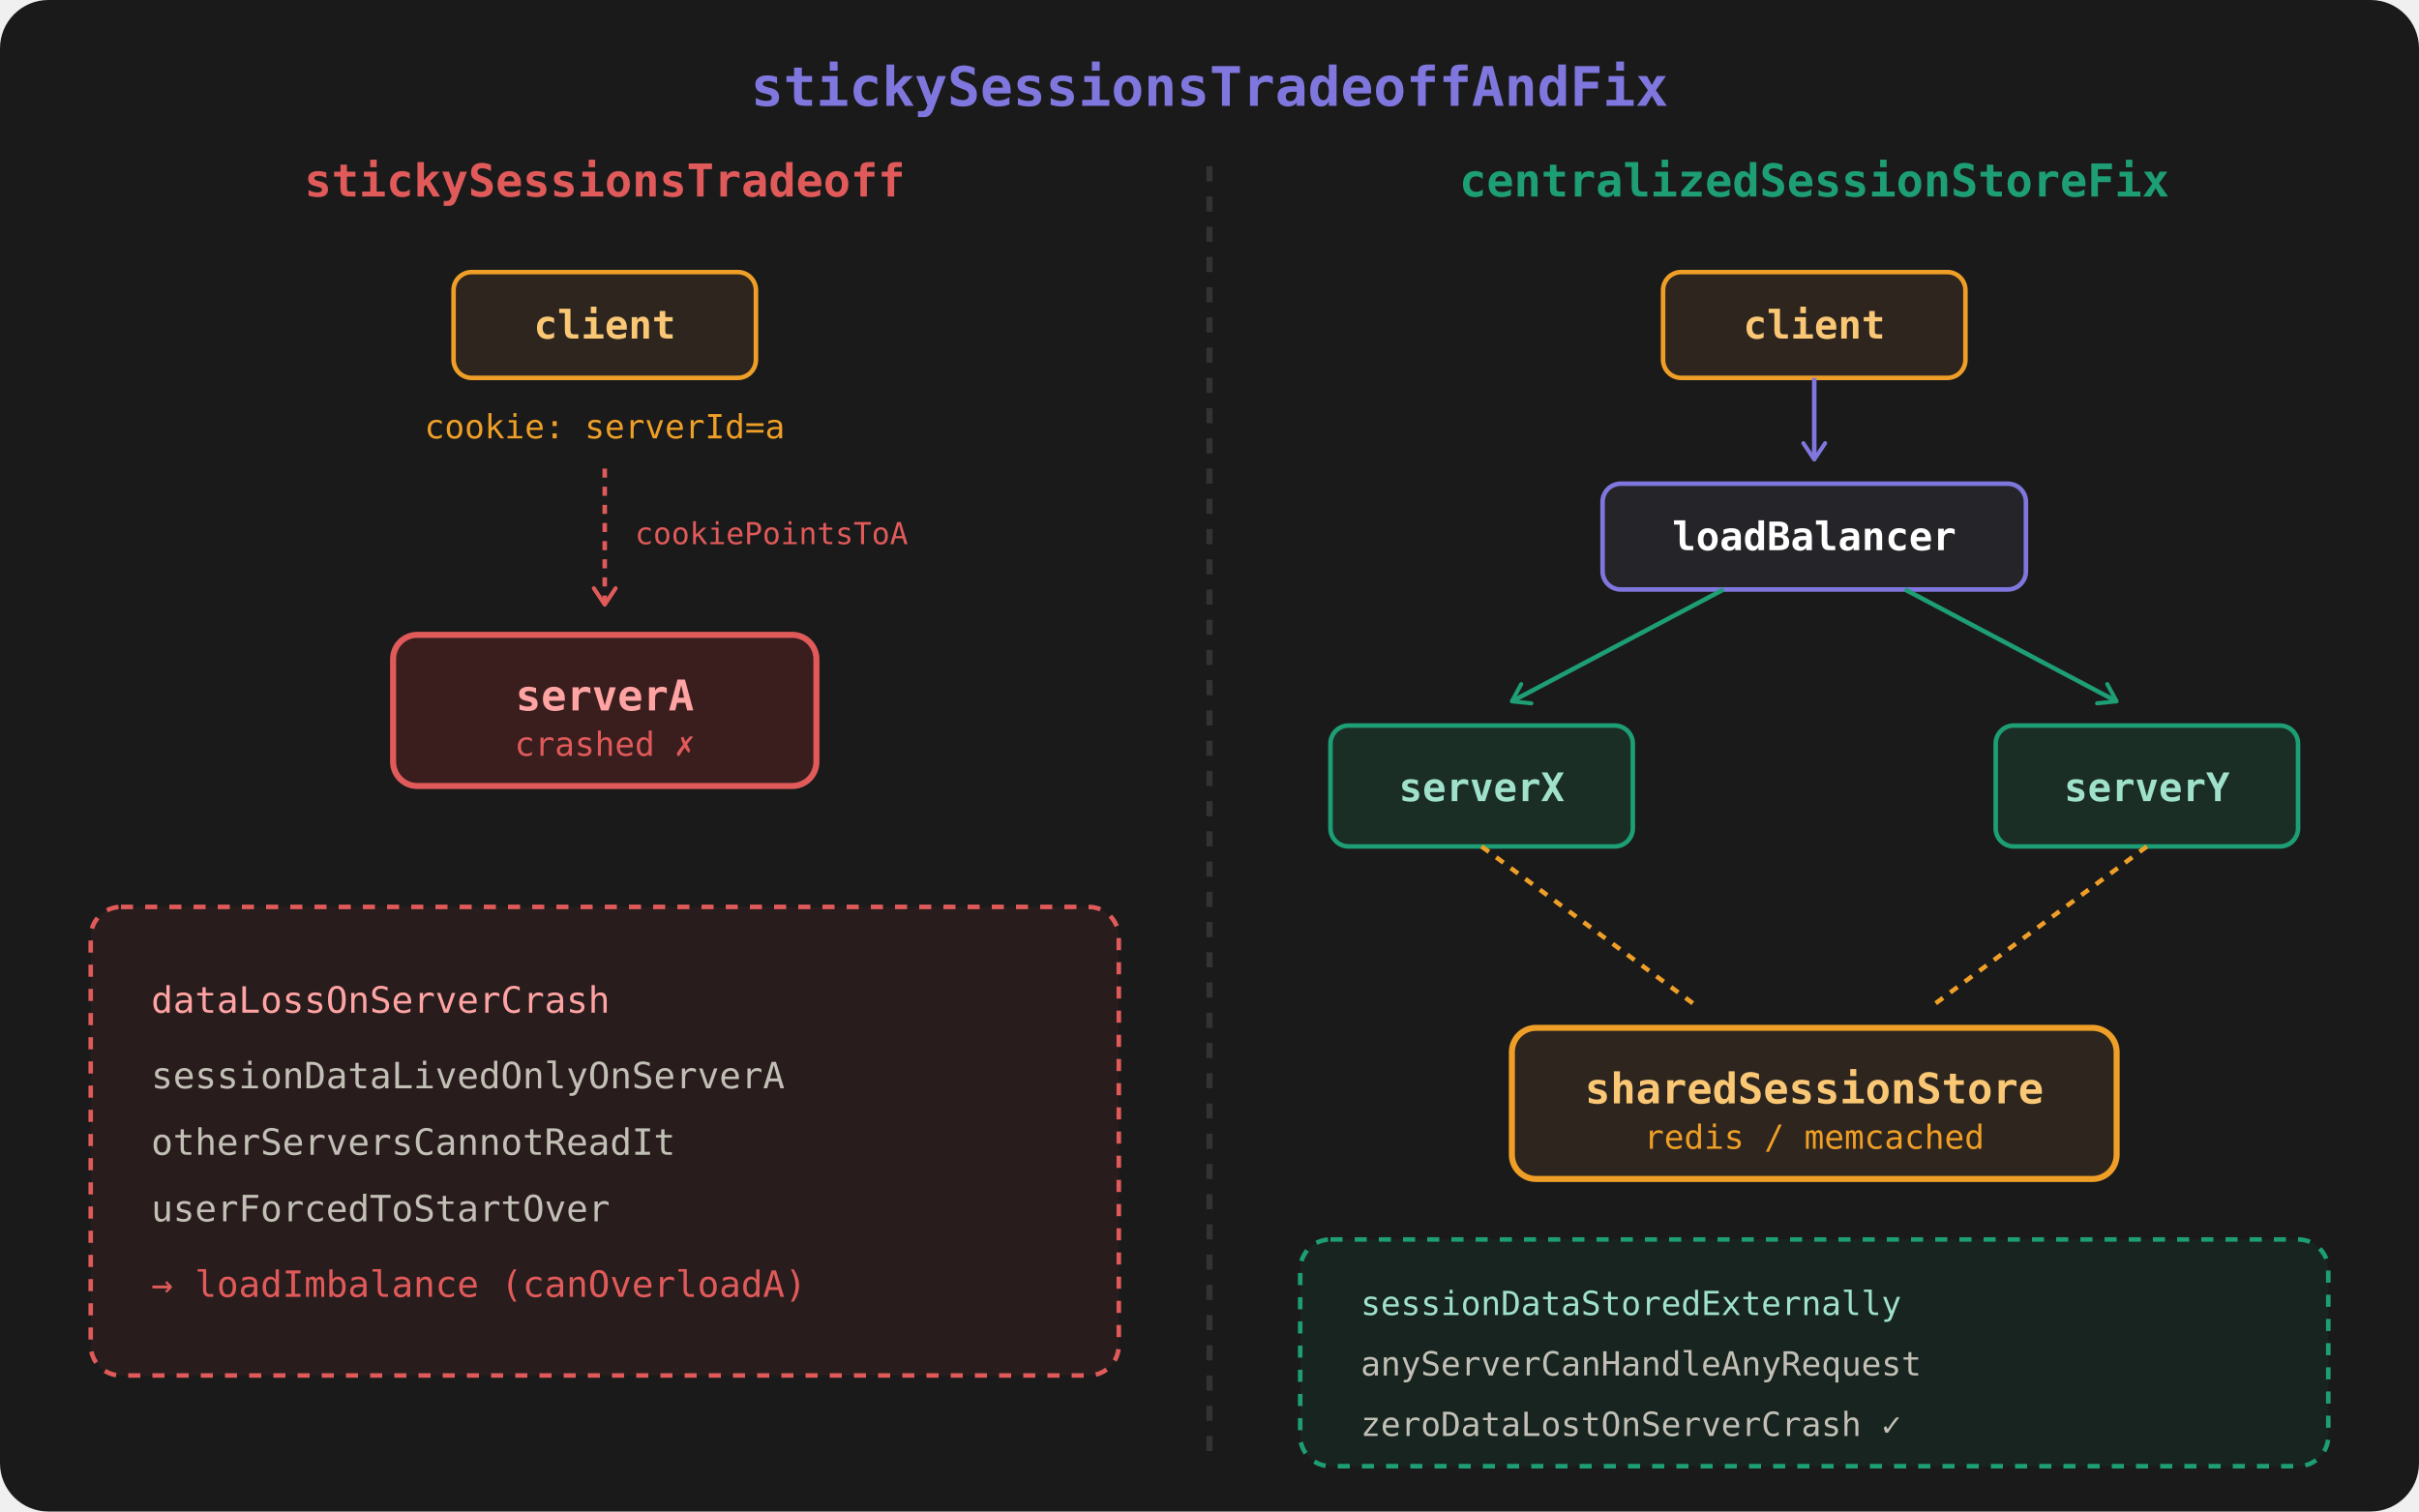
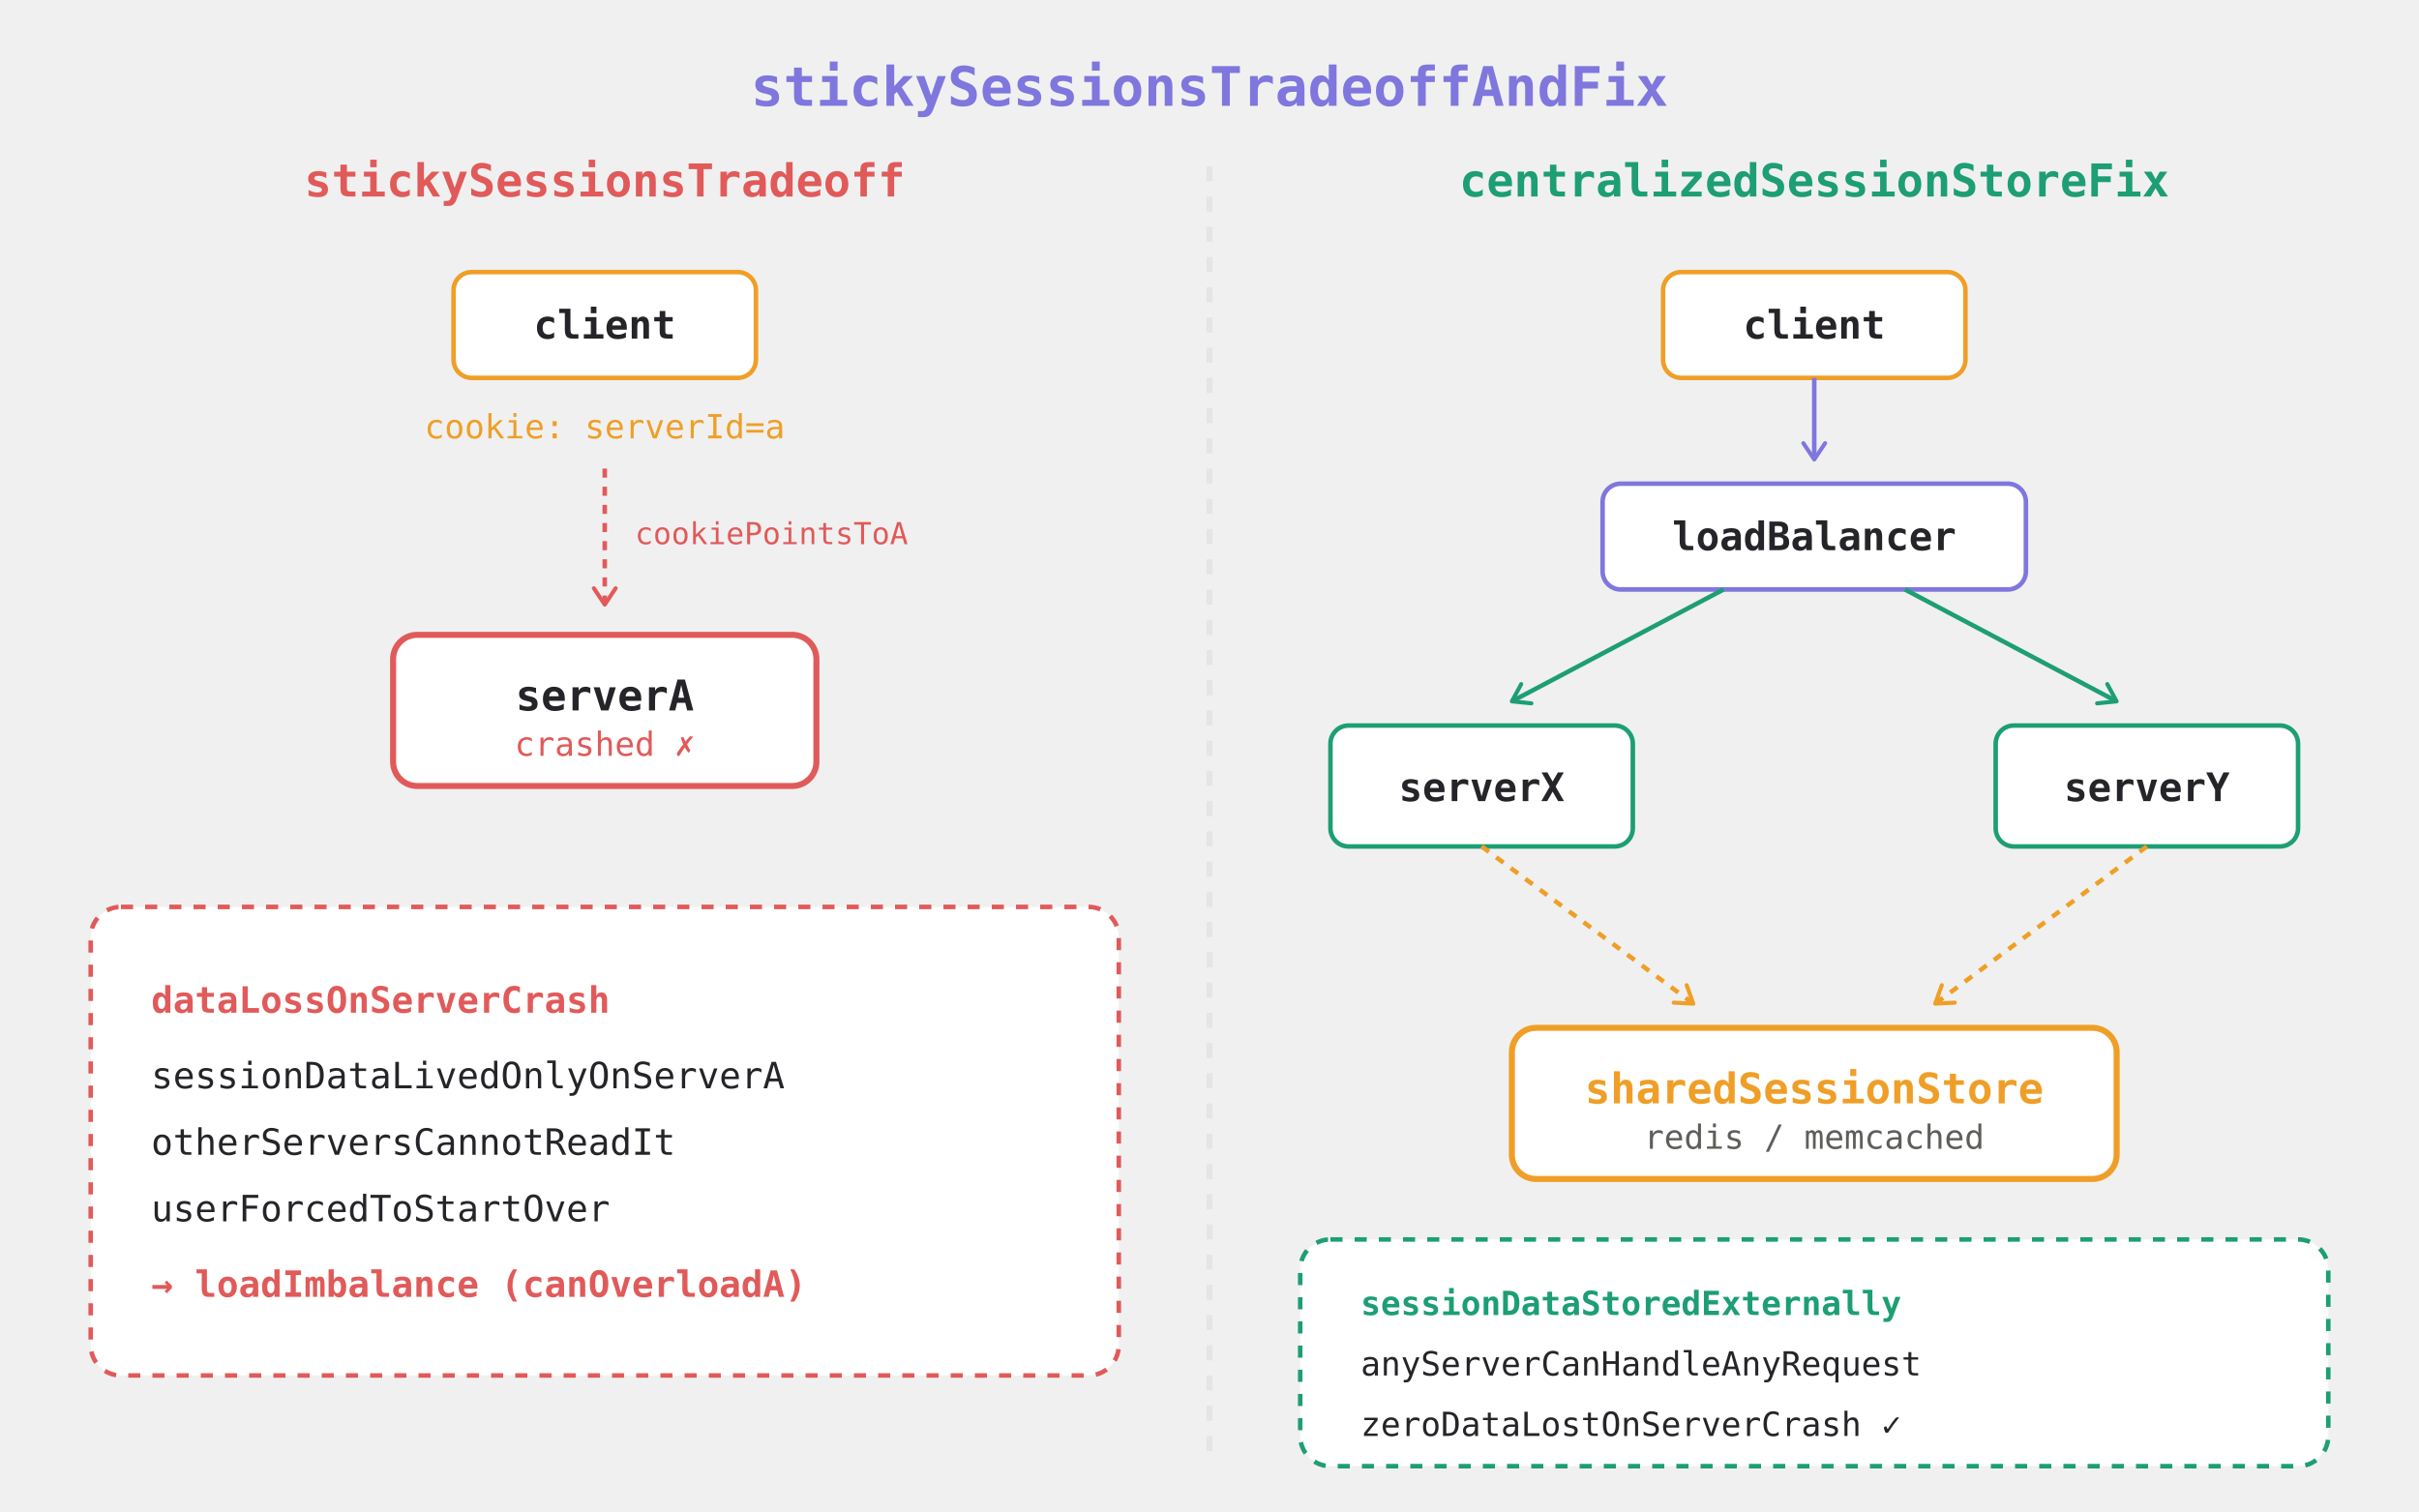
<svg xmlns="http://www.w3.org/2000/svg" width="800" height="500" viewBox="0 0 800 500">
-   <rect width="800" height="500" rx="16" fill="#1a1a1a" />
  <defs>
    <marker id="arrow-purple" viewBox="0 0 10 10" refX="8" refY="5" markerWidth="6" markerHeight="6" orient="auto-start-reverse">
      <path d="M2 1L8 5L2 9" fill="none" stroke="#7F77DD" stroke-width="1.5" stroke-linecap="round" stroke-linejoin="round" />
    </marker>
    <marker id="arrow-green" viewBox="0 0 10 10" refX="8" refY="5" markerWidth="6" markerHeight="6" orient="auto-start-reverse">
      <path d="M2 1L8 5L2 9" fill="none" stroke="#1D9E75" stroke-width="1.5" stroke-linecap="round" stroke-linejoin="round" />
    </marker>
    <marker id="arrow-red" viewBox="0 0 10 10" refX="8" refY="5" markerWidth="6" markerHeight="6" orient="auto-start-reverse">
      <path d="M2 1L8 5L2 9" fill="none" stroke="#E15A5A" stroke-width="1.5" stroke-linecap="round" stroke-linejoin="round" />
    </marker>
+     <marker id="arrow-amber" viewBox="0 0 10 10" refX="8" refY="5" markerWidth="6" markerHeight="6" orient="auto-start-reverse">
+       <path d="M2 1L8 5L2 9" fill="none" stroke="#EF9F27" stroke-width="1.5" stroke-linecap="round" stroke-linejoin="round" />
+     </marker>
  </defs>
  <text x="400" y="35" text-anchor="middle" font-family="monospace" font-size="18" font-weight="bold" fill="#7F77DD">stickySessionsTradeoffAndFix</text>
-   <line x1="400" y1="55" x2="400" y2="480" stroke="#333333" stroke-width="2" stroke-dasharray="5 5" />
+   <line x1="400" y1="55" x2="400" y2="480" stroke="#e5e5e7" stroke-width="2" stroke-dasharray="5 5" />
  <text x="200" y="65" text-anchor="middle" font-family="monospace" font-size="15" font-weight="bold" fill="#E15A5A">stickySessionsTradeoff</text>
-   <rect x="150" y="90" width="100" height="35" rx="6" fill="#2d251e" stroke="#EF9F27" stroke-width="1.5" />
-   <text x="200" y="112" text-anchor="middle" font-family="monospace" font-size="13" font-weight="bold" fill="#FAC775">client</text>
+   <rect x="150" y="90" width="100" height="35" rx="6" fill="#ffffff" stroke="#EF9F27" stroke-width="1.5" />
+   <text x="200" y="112" text-anchor="middle" font-family="monospace" font-size="13" font-weight="bold" fill="#252529">client</text>
  <text x="200" y="145" text-anchor="middle" font-family="monospace" font-size="11" fill="#EF9F27">cookie: serverId=a</text>
-   <rect x="130" y="210" width="140" height="50" rx="8" fill="#3a1e1e" stroke="#E15A5A" stroke-width="2" />
-   <text x="200" y="235" text-anchor="middle" font-family="monospace" font-size="14" font-weight="bold" fill="#FFA3A3">serverA</text>
+   <rect x="130" y="210" width="140" height="50" rx="8" fill="#ffffff" stroke="#E15A5A" stroke-width="2" />
+   <text x="200" y="235" text-anchor="middle" font-family="monospace" font-size="14" font-weight="bold" fill="#252529">serverA</text>
  <text x="200" y="250" text-anchor="middle" font-family="monospace" font-size="11" fill="#E15A5A">crashed ✗</text>
  <path d="M200 155 L200 200" fill="none" stroke="#E15A5A" stroke-width="1.5" stroke-dasharray="3 3" marker-end="url(#arrow-red)" />
  <text x="210" y="180" font-family="monospace" font-size="10" fill="#E15A5A">cookiePointsToA</text>
-   <rect x="30" y="300" width="340" height="155" rx="10" fill="#291c1c" stroke="#E15A5A" stroke-width="1.5" stroke-dasharray="4 4" />
-   <text x="50" y="335" font-family="monospace" font-size="12" fill="#c2c0b6">
-     <tspan x="50" dy="0" fill="#FFA3A3">dataLossOnServerCrash</tspan>
+   <rect x="30" y="300" width="340" height="155" rx="10" fill="#ffffff" stroke="#E15A5A" stroke-width="1.5" stroke-dasharray="4 4" />
+   <text x="50" y="335" font-family="monospace" font-size="12" fill="#252529">
+     <tspan x="50" dy="0" fill="#E15A5A" font-weight="bold">dataLossOnServerCrash</tspan>
    <tspan x="50" dy="25">sessionDataLivedOnlyOnServerA</tspan>
    <tspan x="50" dy="22">otherServersCannotReadIt</tspan>
    <tspan x="50" dy="22">userForcedToStartOver</tspan>
-     <tspan x="50" dy="25" fill="#E15A5A">→ loadImbalance (canOverloadA)</tspan>
+     <tspan x="50" dy="25" fill="#E15A5A" font-weight="bold">→ loadImbalance (canOverloadA)</tspan>
  </text>
  <text x="600" y="65" text-anchor="middle" font-family="monospace" font-size="15" font-weight="bold" fill="#1D9E75">centralizedSessionStoreFix</text>
-   <rect x="550" y="90" width="100" height="35" rx="6" fill="#2d251e" stroke="#EF9F27" stroke-width="1.5" />
-   <text x="600" y="112" text-anchor="middle" font-family="monospace" font-size="13" font-weight="bold" fill="#FAC775">client</text>
-   <rect x="530" y="160" width="140" height="35" rx="6" fill="#252529" stroke="#7F77DD" stroke-width="1.5" />
-   <text x="600" y="182" text-anchor="middle" font-family="monospace" font-size="13" font-weight="bold" fill="#ffffff">loadBalancer</text>
-   <rect x="440" y="240" width="100" height="40" rx="6" fill="#1b2e26" stroke="#1D9E75" stroke-width="1.5" />
-   <text x="490" y="265" text-anchor="middle" font-family="monospace" font-size="13" font-weight="bold" fill="#9FE1CB">serverX</text>
-   <rect x="660" y="240" width="100" height="40" rx="6" fill="#1b2e26" stroke="#1D9E75" stroke-width="1.5" />
-   <text x="710" y="265" text-anchor="middle" font-family="monospace" font-size="13" font-weight="bold" fill="#9FE1CB">serverY</text>
-   <rect x="500" y="340" width="200" height="50" rx="8" fill="#2d251e" stroke="#EF9F27" stroke-width="2" />
-   <text x="600" y="365" text-anchor="middle" font-family="monospace" font-size="14" font-weight="bold" fill="#FAC775">sharedSessionStore</text>
-   <text x="600" y="380" text-anchor="middle" font-family="monospace" font-size="11" fill="#EF9F27">redis / memcached</text>
+   <rect x="550" y="90" width="100" height="35" rx="6" fill="#ffffff" stroke="#EF9F27" stroke-width="1.5" />
+   <text x="600" y="112" text-anchor="middle" font-family="monospace" font-size="13" font-weight="bold" fill="#252529">client</text>
+   <rect x="530" y="160" width="140" height="35" rx="6" fill="#ffffff" stroke="#7F77DD" stroke-width="1.5" />
+   <text x="600" y="182" text-anchor="middle" font-family="monospace" font-size="13" font-weight="bold" fill="#252529">loadBalancer</text>
+   <rect x="440" y="240" width="100" height="40" rx="6" fill="#ffffff" stroke="#1D9E75" stroke-width="1.5" />
+   <text x="490" y="265" text-anchor="middle" font-family="monospace" font-size="13" font-weight="bold" fill="#252529">serverX</text>
+   <rect x="660" y="240" width="100" height="40" rx="6" fill="#ffffff" stroke="#1D9E75" stroke-width="1.5" />
+   <text x="710" y="265" text-anchor="middle" font-family="monospace" font-size="13" font-weight="bold" fill="#252529">serverY</text>
+   <rect x="500" y="340" width="200" height="50" rx="8" fill="#ffffff" stroke="#EF9F27" stroke-width="2" />
+   <text x="600" y="365" text-anchor="middle" font-family="monospace" font-size="14" font-weight="bold" fill="#EF9F27">sharedSessionStore</text>
+   <text x="600" y="380" text-anchor="middle" font-family="monospace" font-size="11" fill="#5f5e5a">redis / memcached</text>
  <path d="M600 125 L600 152" fill="none" stroke="#7F77DD" stroke-width="1.5" marker-end="url(#arrow-purple)" />
  <path d="M570 195 L500 232" fill="none" stroke="#1D9E75" stroke-width="1.5" marker-end="url(#arrow-green)" />
  <path d="M630 195 L700 232" fill="none" stroke="#1D9E75" stroke-width="1.5" marker-end="url(#arrow-green)" />
  <path d="M490 280 L560 332" fill="none" stroke="#EF9F27" stroke-width="1.5" stroke-dasharray="3 3" marker-end="url(#arrow-amber)" />
  <path d="M710 280 L640 332" fill="none" stroke="#EF9F27" stroke-width="1.5" stroke-dasharray="3 3" marker-end="url(#arrow-amber)" />
-   <rect x="430" y="410" width="340" height="75" rx="10" fill="#18241f" stroke="#1D9E75" stroke-width="1.5" stroke-dasharray="4 4" />
-   <text x="450" y="435" font-family="monospace" font-size="11" fill="#c2c0b6">
-     <tspan x="450" dy="0" fill="#9FE1CB">sessionDataStoredExternally</tspan>
+   <rect x="430" y="410" width="340" height="75" rx="10" fill="#ffffff" stroke="#1D9E75" stroke-width="1.5" stroke-dasharray="4 4" />
+   <text x="450" y="435" font-family="monospace" font-size="11" fill="#252529">
+     <tspan x="450" dy="0" fill="#1D9E75" font-weight="bold">sessionDataStoredExternally</tspan>
    <tspan x="450" dy="20">anyServerCanHandleAnyRequest</tspan>
    <tspan x="450" dy="20">zeroDataLostOnServerCrash ✓</tspan>
  </text>
</svg>
